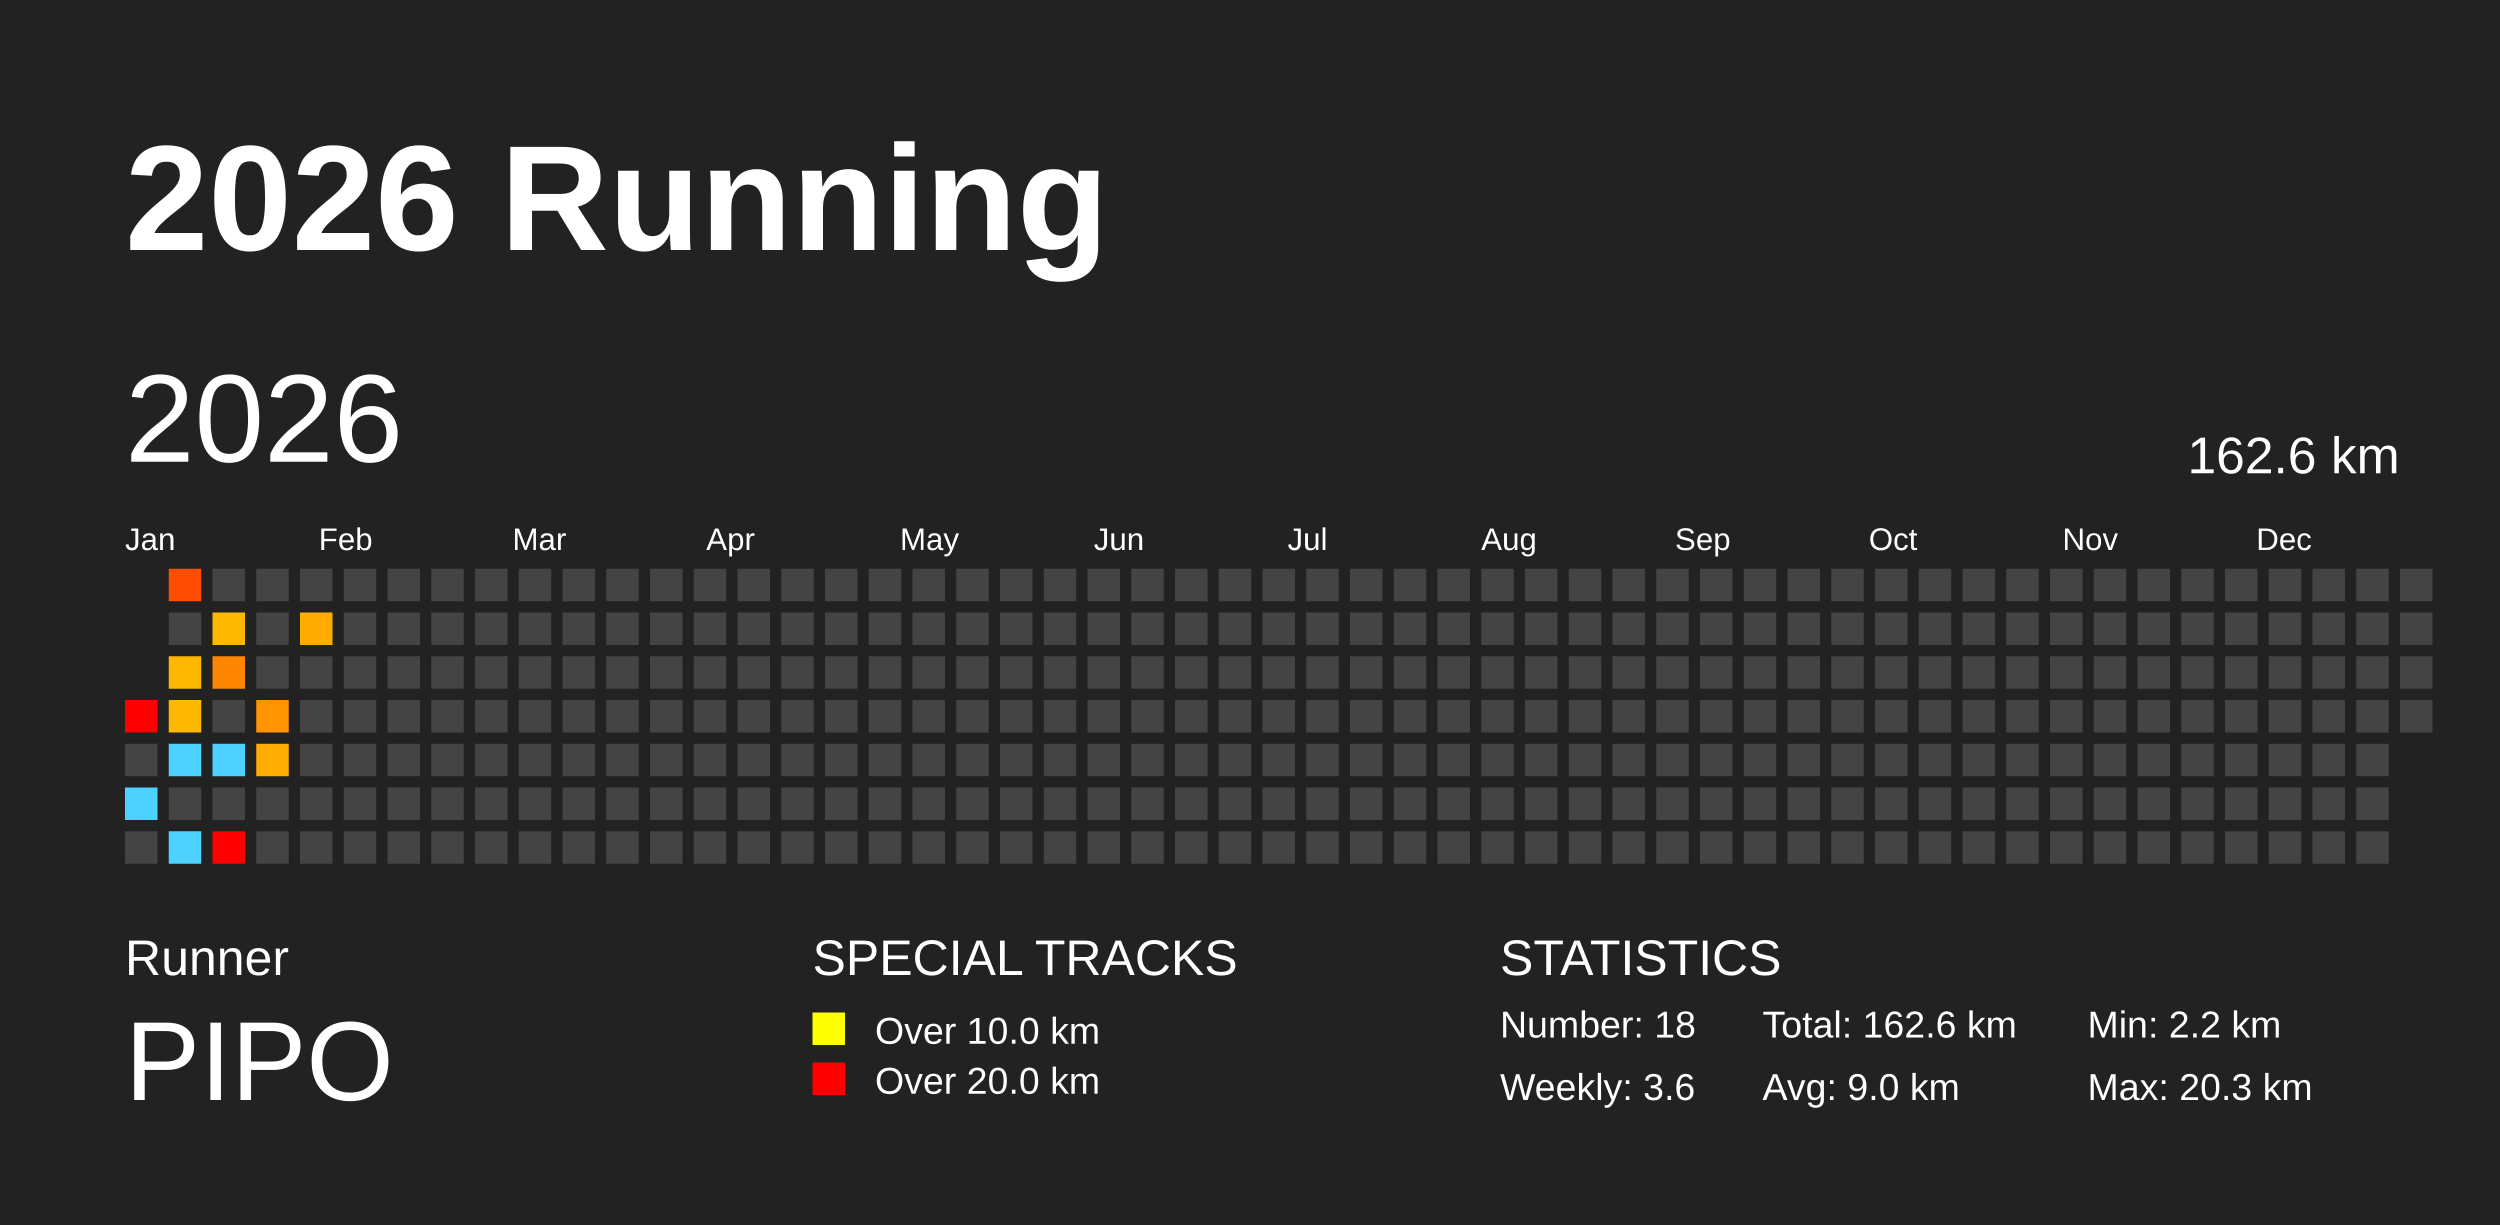
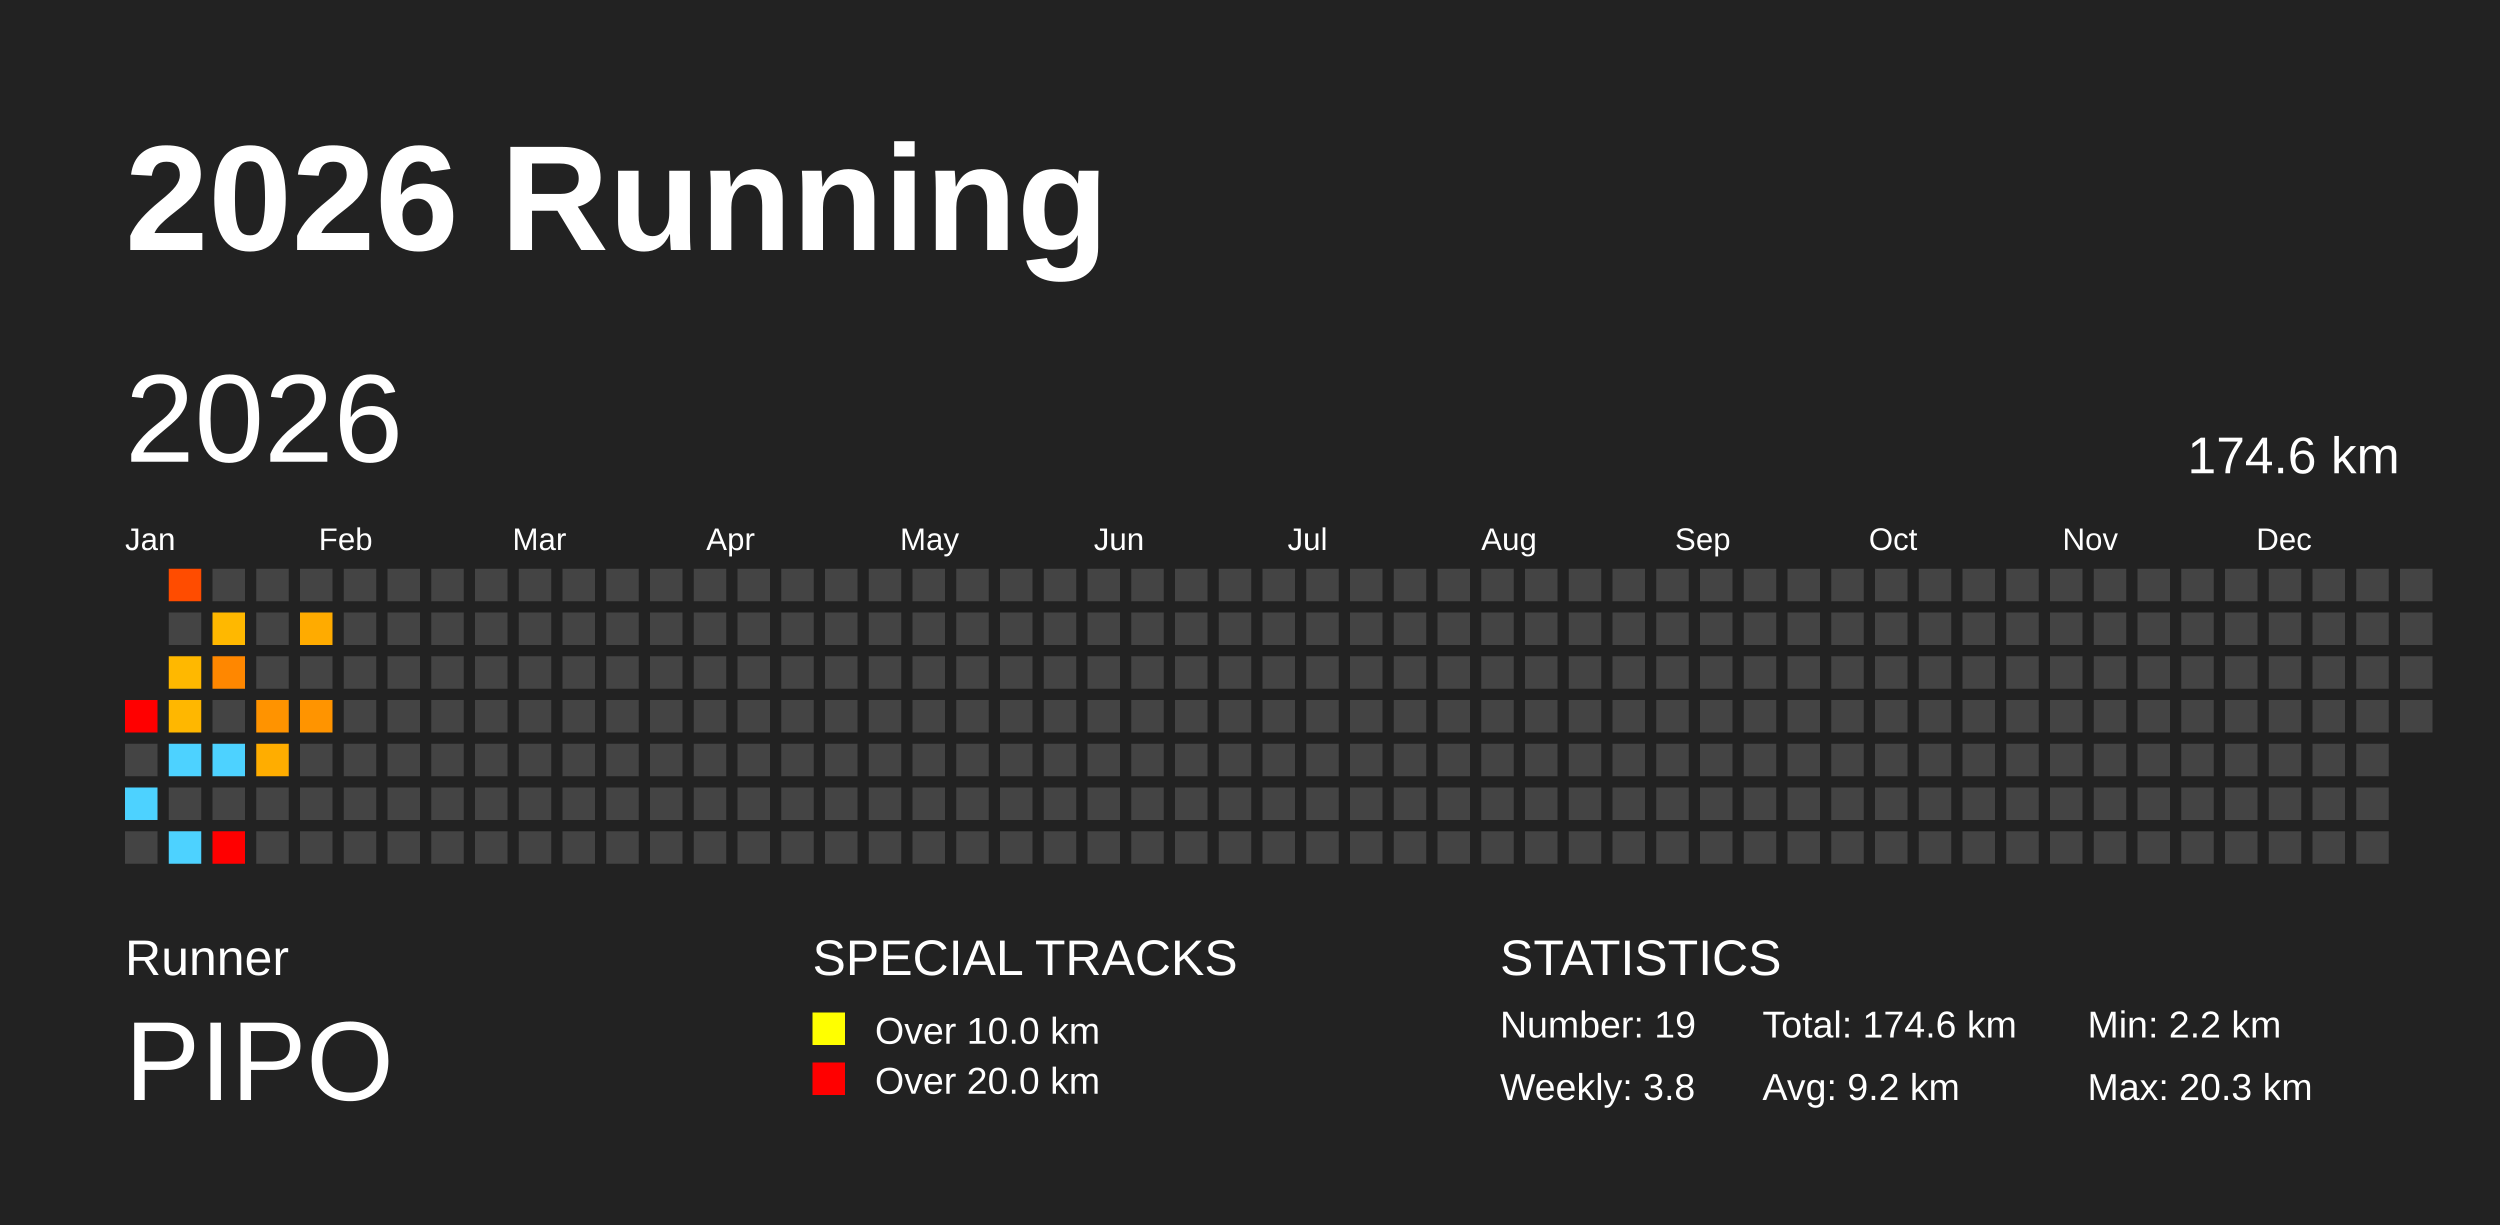
<svg xmlns="http://www.w3.org/2000/svg" baseProfile="full" height="98mm" version="1.1" viewBox="0,0,200,98" width="200mm">
  <defs />
  <rect fill="#222222" height="98" width="200" x="0" y="0" />
  <text fill="#FFFFFF" style="font-size:12px; font-family:Arial; font-weight:bold;" x="10" y="20">2026 Running</text>
  <text fill="#FFFFFF" style="font-size:4px; font-family:Arial" x="10" y="78">Runner</text>
  <text fill="#FFFFFF" style="font-size:9px; font-family:Arial" x="10" y="88">PIPO</text>
  <text fill="#FFFFFF" style="font-size:4px; font-family:Arial" x="65" y="78">SPECIAL TRACKS</text>
  <rect fill="yellow" height="2.6" width="2.6" x="65" y="81" />
  <text fill="#FFFFFF" style="font-size:3px; font-family:Arial" x="70" y="83.5">Over 10.0 km</text>
  <rect fill="red" height="2.6" width="2.6" x="65" y="85" />
  <text fill="#FFFFFF" style="font-size:3px; font-family:Arial" x="70" y="87.5">Over 20.0 km</text>
  <text fill="#FFFFFF" style="font-size:4px; font-family:Arial" x="120" y="78">STATISTICS</text>
-   <text fill="#FFFFFF" style="font-size:3px; font-family:Arial" x="120" y="83">Number: 18</text>
-   <text fill="#FFFFFF" style="font-size:3px; font-family:Arial" x="120" y="88">Weekly: 3.6</text>
-   <text fill="#FFFFFF" style="font-size:3px; font-family:Arial" x="141" y="83">Total: 162.6 km</text>
-   <text fill="#FFFFFF" style="font-size:3px; font-family:Arial" x="141" y="88">Avg: 9.0 km</text>
+   <text fill="#FFFFFF" style="font-size:3px; font-family:Arial" x="120" y="83">Number: 19</text>
+   <text fill="#FFFFFF" style="font-size:3px; font-family:Arial" x="120" y="88">Weekly: 3.8</text>
+   <text fill="#FFFFFF" style="font-size:3px; font-family:Arial" x="141" y="83">Total: 174.6 km</text>
+   <text fill="#FFFFFF" style="font-size:3px; font-family:Arial" x="141" y="88">Avg: 9.2 km</text>
  <text fill="#FFFFFF" style="font-size:3px; font-family:Arial" x="167" y="83">Min: 2.2 km</text>
  <text fill="#FFFFFF" style="font-size:3px; font-family:Arial" x="167" y="88">Max: 20.3 km</text>
  <text dominant-baseline="hanging" fill="#FFFFFF" style="font-size:10.0px; font-family:Arial;" x="10" y="30">2026</text>
-   <text dominant-baseline="hanging" fill="#FFFFFF" style="font-size:4.125px; font-family:Arial;" x="175" y="35">162.6 km</text>
+   <text dominant-baseline="hanging" fill="#FFFFFF" style="font-size:4.125px; font-family:Arial;" x="175" y="35">174.6 km</text>
  <text fill="#FFFFFF" style="font-size:2.5px; font-family:Arial" x="10.0" y="44">Jan</text>
  <text fill="#FFFFFF" style="font-size:2.5px; font-family:Arial" x="25.5" y="44">Feb</text>
  <text fill="#FFFFFF" style="font-size:2.5px; font-family:Arial" x="41.0" y="44">Mar</text>
  <text fill="#FFFFFF" style="font-size:2.5px; font-family:Arial" x="56.5" y="44">Apr</text>
  <text fill="#FFFFFF" style="font-size:2.5px; font-family:Arial" x="72.0" y="44">May</text>
  <text fill="#FFFFFF" style="font-size:2.5px; font-family:Arial" x="87.5" y="44">Jun</text>
  <text fill="#FFFFFF" style="font-size:2.5px; font-family:Arial" x="103.0" y="44">Jul</text>
  <text fill="#FFFFFF" style="font-size:2.5px; font-family:Arial" x="118.5" y="44">Aug</text>
  <text fill="#FFFFFF" style="font-size:2.5px; font-family:Arial" x="134.0" y="44">Sep</text>
  <text fill="#FFFFFF" style="font-size:2.5px; font-family:Arial" x="149.5" y="44">Oct</text>
  <text fill="#FFFFFF" style="font-size:2.5px; font-family:Arial" x="165.0" y="44">Nov</text>
  <text fill="#FFFFFF" style="font-size:2.5px; font-family:Arial" x="180.5" y="44">Dec</text>
  <rect fill="red" height="2.6" width="2.6" x="10.0" y="56.0" />
  <rect fill="#444444" height="2.6" width="2.6" x="10.0" y="59.5" />
  <rect fill="#4dd2ff" height="2.6" width="2.6" x="10.0" y="63.0" />
  <rect fill="#444444" height="2.6" width="2.6" x="10.0" y="66.5" />
  <rect fill="#ff4c00" height="2.6" width="2.6" x="13.5" y="45.5" />
  <rect fill="#444444" height="2.6" width="2.6" x="13.5" y="49.0" />
  <rect fill="#ffb800" height="2.6" width="2.6" x="13.5" y="52.5" />
  <rect fill="#ffb700" height="2.6" width="2.6" x="13.5" y="56.0" />
  <rect fill="#4dd2ff" height="2.6" width="2.6" x="13.5" y="59.5" />
  <rect fill="#444444" height="2.6" width="2.6" x="13.5" y="63.0" />
  <rect fill="#4dd2ff" height="2.6" width="2.6" x="13.5" y="66.5" />
  <rect fill="#444444" height="2.6" width="2.6" x="17.0" y="45.5" />
  <rect fill="#ffb800" height="2.6" width="2.6" x="17.0" y="49.0" />
  <rect fill="#ff8700" height="2.6" width="2.6" x="17.0" y="52.5" />
  <rect fill="#444444" height="2.6" width="2.6" x="17.0" y="56.0" />
  <rect fill="#4dd2ff" height="2.6" width="2.6" x="17.0" y="59.5" />
  <rect fill="#444444" height="2.6" width="2.6" x="17.0" y="63.0" />
  <rect fill="red" height="2.6" width="2.6" x="17.0" y="66.5" />
  <rect fill="#444444" height="2.6" width="2.6" x="20.5" y="45.5" />
  <rect fill="#444444" height="2.6" width="2.6" x="20.5" y="49.0" />
  <rect fill="#444444" height="2.6" width="2.6" x="20.5" y="52.5" />
  <rect fill="#ff9300" height="2.6" width="2.6" x="20.5" y="56.0" />
  <rect fill="#ffad00" height="2.6" width="2.6" x="20.5" y="59.5" />
  <rect fill="#444444" height="2.6" width="2.6" x="20.5" y="63.0" />
  <rect fill="#444444" height="2.6" width="2.6" x="20.5" y="66.5" />
  <rect fill="#444444" height="2.6" width="2.6" x="24.0" y="45.5" />
  <rect fill="#ffab00" height="2.6" width="2.6" x="24.0" y="49.0" />
  <rect fill="#444444" height="2.6" width="2.6" x="24.0" y="52.5" />
-   <rect fill="#444444" height="2.6" width="2.6" x="24.0" y="56.0" />
+   <rect fill="#ff9400" height="2.6" width="2.6" x="24.0" y="56.0" />
  <rect fill="#444444" height="2.6" width="2.6" x="24.0" y="59.5" />
  <rect fill="#444444" height="2.6" width="2.6" x="24.0" y="63.0" />
  <rect fill="#444444" height="2.6" width="2.6" x="24.0" y="66.5" />
  <rect fill="#444444" height="2.6" width="2.6" x="27.5" y="45.5" />
  <rect fill="#444444" height="2.6" width="2.6" x="27.5" y="49.0" />
  <rect fill="#444444" height="2.6" width="2.6" x="27.5" y="52.5" />
  <rect fill="#444444" height="2.6" width="2.6" x="27.5" y="56.0" />
  <rect fill="#444444" height="2.6" width="2.6" x="27.5" y="59.5" />
  <rect fill="#444444" height="2.6" width="2.6" x="27.5" y="63.0" />
  <rect fill="#444444" height="2.6" width="2.6" x="27.5" y="66.5" />
  <rect fill="#444444" height="2.6" width="2.6" x="31.0" y="45.5" />
  <rect fill="#444444" height="2.6" width="2.6" x="31.0" y="49.0" />
  <rect fill="#444444" height="2.6" width="2.6" x="31.0" y="52.5" />
  <rect fill="#444444" height="2.6" width="2.6" x="31.0" y="56.0" />
  <rect fill="#444444" height="2.6" width="2.6" x="31.0" y="59.5" />
  <rect fill="#444444" height="2.6" width="2.6" x="31.0" y="63.0" />
  <rect fill="#444444" height="2.6" width="2.6" x="31.0" y="66.5" />
  <rect fill="#444444" height="2.6" width="2.6" x="34.5" y="45.5" />
  <rect fill="#444444" height="2.6" width="2.6" x="34.5" y="49.0" />
  <rect fill="#444444" height="2.6" width="2.6" x="34.5" y="52.5" />
  <rect fill="#444444" height="2.6" width="2.6" x="34.5" y="56.0" />
  <rect fill="#444444" height="2.6" width="2.6" x="34.5" y="59.5" />
  <rect fill="#444444" height="2.6" width="2.6" x="34.5" y="63.0" />
  <rect fill="#444444" height="2.6" width="2.6" x="34.5" y="66.5" />
  <rect fill="#444444" height="2.6" width="2.6" x="38.0" y="45.5" />
  <rect fill="#444444" height="2.6" width="2.6" x="38.0" y="49.0" />
  <rect fill="#444444" height="2.6" width="2.6" x="38.0" y="52.5" />
  <rect fill="#444444" height="2.6" width="2.6" x="38.0" y="56.0" />
  <rect fill="#444444" height="2.6" width="2.6" x="38.0" y="59.5" />
  <rect fill="#444444" height="2.6" width="2.6" x="38.0" y="63.0" />
  <rect fill="#444444" height="2.6" width="2.6" x="38.0" y="66.5" />
  <rect fill="#444444" height="2.6" width="2.6" x="41.5" y="45.5" />
  <rect fill="#444444" height="2.6" width="2.6" x="41.5" y="49.0" />
  <rect fill="#444444" height="2.6" width="2.6" x="41.5" y="52.5" />
  <rect fill="#444444" height="2.6" width="2.6" x="41.5" y="56.0" />
  <rect fill="#444444" height="2.6" width="2.6" x="41.5" y="59.5" />
  <rect fill="#444444" height="2.6" width="2.6" x="41.5" y="63.0" />
  <rect fill="#444444" height="2.6" width="2.6" x="41.5" y="66.5" />
  <rect fill="#444444" height="2.6" width="2.6" x="45.0" y="45.5" />
  <rect fill="#444444" height="2.6" width="2.6" x="45.0" y="49.0" />
  <rect fill="#444444" height="2.6" width="2.6" x="45.0" y="52.5" />
  <rect fill="#444444" height="2.6" width="2.6" x="45.0" y="56.0" />
  <rect fill="#444444" height="2.6" width="2.6" x="45.0" y="59.5" />
  <rect fill="#444444" height="2.6" width="2.6" x="45.0" y="63.0" />
  <rect fill="#444444" height="2.6" width="2.6" x="45.0" y="66.5" />
  <rect fill="#444444" height="2.6" width="2.6" x="48.5" y="45.5" />
  <rect fill="#444444" height="2.6" width="2.6" x="48.5" y="49.0" />
  <rect fill="#444444" height="2.6" width="2.6" x="48.5" y="52.5" />
  <rect fill="#444444" height="2.6" width="2.6" x="48.5" y="56.0" />
  <rect fill="#444444" height="2.6" width="2.6" x="48.5" y="59.5" />
  <rect fill="#444444" height="2.6" width="2.6" x="48.5" y="63.0" />
  <rect fill="#444444" height="2.6" width="2.6" x="48.5" y="66.5" />
  <rect fill="#444444" height="2.6" width="2.6" x="52.0" y="45.5" />
  <rect fill="#444444" height="2.6" width="2.6" x="52.0" y="49.0" />
  <rect fill="#444444" height="2.6" width="2.6" x="52.0" y="52.5" />
  <rect fill="#444444" height="2.6" width="2.6" x="52.0" y="56.0" />
  <rect fill="#444444" height="2.6" width="2.6" x="52.0" y="59.5" />
  <rect fill="#444444" height="2.6" width="2.6" x="52.0" y="63.0" />
  <rect fill="#444444" height="2.6" width="2.6" x="52.0" y="66.5" />
  <rect fill="#444444" height="2.6" width="2.6" x="55.5" y="45.5" />
  <rect fill="#444444" height="2.6" width="2.6" x="55.5" y="49.0" />
  <rect fill="#444444" height="2.6" width="2.6" x="55.5" y="52.5" />
  <rect fill="#444444" height="2.6" width="2.6" x="55.5" y="56.0" />
  <rect fill="#444444" height="2.6" width="2.6" x="55.5" y="59.5" />
  <rect fill="#444444" height="2.6" width="2.6" x="55.5" y="63.0" />
  <rect fill="#444444" height="2.6" width="2.6" x="55.5" y="66.5" />
  <rect fill="#444444" height="2.6" width="2.6" x="59.0" y="45.5" />
  <rect fill="#444444" height="2.6" width="2.6" x="59.0" y="49.0" />
  <rect fill="#444444" height="2.6" width="2.6" x="59.0" y="52.5" />
  <rect fill="#444444" height="2.6" width="2.6" x="59.0" y="56.0" />
  <rect fill="#444444" height="2.6" width="2.6" x="59.0" y="59.5" />
  <rect fill="#444444" height="2.6" width="2.6" x="59.0" y="63.0" />
  <rect fill="#444444" height="2.6" width="2.6" x="59.0" y="66.5" />
  <rect fill="#444444" height="2.6" width="2.6" x="62.5" y="45.5" />
  <rect fill="#444444" height="2.6" width="2.6" x="62.5" y="49.0" />
  <rect fill="#444444" height="2.6" width="2.6" x="62.5" y="52.5" />
  <rect fill="#444444" height="2.6" width="2.6" x="62.5" y="56.0" />
  <rect fill="#444444" height="2.6" width="2.6" x="62.5" y="59.5" />
  <rect fill="#444444" height="2.6" width="2.6" x="62.5" y="63.0" />
  <rect fill="#444444" height="2.6" width="2.6" x="62.5" y="66.5" />
  <rect fill="#444444" height="2.6" width="2.6" x="66.0" y="45.5" />
  <rect fill="#444444" height="2.6" width="2.6" x="66.0" y="49.0" />
  <rect fill="#444444" height="2.6" width="2.6" x="66.0" y="52.5" />
  <rect fill="#444444" height="2.6" width="2.6" x="66.0" y="56.0" />
  <rect fill="#444444" height="2.6" width="2.6" x="66.0" y="59.5" />
  <rect fill="#444444" height="2.6" width="2.6" x="66.0" y="63.0" />
  <rect fill="#444444" height="2.6" width="2.6" x="66.0" y="66.5" />
  <rect fill="#444444" height="2.6" width="2.6" x="69.5" y="45.5" />
  <rect fill="#444444" height="2.6" width="2.6" x="69.5" y="49.0" />
  <rect fill="#444444" height="2.6" width="2.6" x="69.5" y="52.5" />
  <rect fill="#444444" height="2.6" width="2.6" x="69.5" y="56.0" />
  <rect fill="#444444" height="2.6" width="2.6" x="69.5" y="59.5" />
  <rect fill="#444444" height="2.6" width="2.6" x="69.5" y="63.0" />
  <rect fill="#444444" height="2.6" width="2.6" x="69.5" y="66.5" />
  <rect fill="#444444" height="2.6" width="2.6" x="73.0" y="45.5" />
  <rect fill="#444444" height="2.6" width="2.6" x="73.0" y="49.0" />
  <rect fill="#444444" height="2.6" width="2.6" x="73.0" y="52.5" />
  <rect fill="#444444" height="2.6" width="2.6" x="73.0" y="56.0" />
  <rect fill="#444444" height="2.6" width="2.6" x="73.0" y="59.5" />
  <rect fill="#444444" height="2.6" width="2.6" x="73.0" y="63.0" />
  <rect fill="#444444" height="2.6" width="2.6" x="73.0" y="66.5" />
  <rect fill="#444444" height="2.6" width="2.6" x="76.5" y="45.5" />
  <rect fill="#444444" height="2.6" width="2.6" x="76.5" y="49.0" />
  <rect fill="#444444" height="2.6" width="2.6" x="76.5" y="52.5" />
  <rect fill="#444444" height="2.6" width="2.6" x="76.5" y="56.0" />
  <rect fill="#444444" height="2.6" width="2.6" x="76.5" y="59.5" />
  <rect fill="#444444" height="2.6" width="2.6" x="76.5" y="63.0" />
  <rect fill="#444444" height="2.6" width="2.6" x="76.5" y="66.5" />
  <rect fill="#444444" height="2.6" width="2.6" x="80.0" y="45.5" />
  <rect fill="#444444" height="2.6" width="2.6" x="80.0" y="49.0" />
  <rect fill="#444444" height="2.6" width="2.6" x="80.0" y="52.5" />
  <rect fill="#444444" height="2.6" width="2.6" x="80.0" y="56.0" />
  <rect fill="#444444" height="2.6" width="2.6" x="80.0" y="59.5" />
  <rect fill="#444444" height="2.6" width="2.6" x="80.0" y="63.0" />
  <rect fill="#444444" height="2.6" width="2.6" x="80.0" y="66.5" />
  <rect fill="#444444" height="2.6" width="2.6" x="83.5" y="45.5" />
  <rect fill="#444444" height="2.6" width="2.6" x="83.5" y="49.0" />
  <rect fill="#444444" height="2.6" width="2.6" x="83.5" y="52.5" />
  <rect fill="#444444" height="2.6" width="2.6" x="83.5" y="56.0" />
  <rect fill="#444444" height="2.6" width="2.6" x="83.5" y="59.5" />
  <rect fill="#444444" height="2.6" width="2.6" x="83.5" y="63.0" />
  <rect fill="#444444" height="2.6" width="2.6" x="83.5" y="66.5" />
  <rect fill="#444444" height="2.6" width="2.6" x="87.0" y="45.5" />
  <rect fill="#444444" height="2.6" width="2.6" x="87.0" y="49.0" />
  <rect fill="#444444" height="2.6" width="2.6" x="87.0" y="52.5" />
  <rect fill="#444444" height="2.6" width="2.6" x="87.0" y="56.0" />
  <rect fill="#444444" height="2.6" width="2.6" x="87.0" y="59.5" />
  <rect fill="#444444" height="2.6" width="2.6" x="87.0" y="63.0" />
  <rect fill="#444444" height="2.6" width="2.6" x="87.0" y="66.5" />
  <rect fill="#444444" height="2.6" width="2.6" x="90.5" y="45.5" />
  <rect fill="#444444" height="2.6" width="2.6" x="90.5" y="49.0" />
  <rect fill="#444444" height="2.6" width="2.6" x="90.5" y="52.5" />
  <rect fill="#444444" height="2.6" width="2.6" x="90.5" y="56.0" />
  <rect fill="#444444" height="2.6" width="2.6" x="90.5" y="59.5" />
  <rect fill="#444444" height="2.6" width="2.6" x="90.5" y="63.0" />
  <rect fill="#444444" height="2.6" width="2.6" x="90.5" y="66.5" />
  <rect fill="#444444" height="2.6" width="2.6" x="94.0" y="45.5" />
  <rect fill="#444444" height="2.6" width="2.6" x="94.0" y="49.0" />
  <rect fill="#444444" height="2.6" width="2.6" x="94.0" y="52.5" />
  <rect fill="#444444" height="2.6" width="2.6" x="94.0" y="56.0" />
  <rect fill="#444444" height="2.6" width="2.6" x="94.0" y="59.5" />
  <rect fill="#444444" height="2.6" width="2.6" x="94.0" y="63.0" />
  <rect fill="#444444" height="2.6" width="2.6" x="94.0" y="66.5" />
  <rect fill="#444444" height="2.6" width="2.6" x="97.5" y="45.5" />
  <rect fill="#444444" height="2.6" width="2.6" x="97.5" y="49.0" />
  <rect fill="#444444" height="2.6" width="2.6" x="97.5" y="52.5" />
  <rect fill="#444444" height="2.6" width="2.6" x="97.5" y="56.0" />
  <rect fill="#444444" height="2.6" width="2.6" x="97.5" y="59.5" />
  <rect fill="#444444" height="2.6" width="2.6" x="97.5" y="63.0" />
  <rect fill="#444444" height="2.6" width="2.6" x="97.5" y="66.5" />
  <rect fill="#444444" height="2.6" width="2.6" x="101.0" y="45.5" />
  <rect fill="#444444" height="2.6" width="2.6" x="101.0" y="49.0" />
  <rect fill="#444444" height="2.6" width="2.6" x="101.0" y="52.5" />
  <rect fill="#444444" height="2.6" width="2.6" x="101.0" y="56.0" />
  <rect fill="#444444" height="2.6" width="2.6" x="101.0" y="59.5" />
  <rect fill="#444444" height="2.6" width="2.6" x="101.0" y="63.0" />
  <rect fill="#444444" height="2.6" width="2.6" x="101.0" y="66.5" />
  <rect fill="#444444" height="2.6" width="2.6" x="104.5" y="45.5" />
  <rect fill="#444444" height="2.6" width="2.6" x="104.5" y="49.0" />
  <rect fill="#444444" height="2.6" width="2.6" x="104.5" y="52.5" />
  <rect fill="#444444" height="2.6" width="2.6" x="104.5" y="56.0" />
  <rect fill="#444444" height="2.6" width="2.6" x="104.5" y="59.5" />
  <rect fill="#444444" height="2.6" width="2.6" x="104.5" y="63.0" />
  <rect fill="#444444" height="2.6" width="2.6" x="104.5" y="66.5" />
  <rect fill="#444444" height="2.6" width="2.6" x="108.0" y="45.5" />
  <rect fill="#444444" height="2.6" width="2.6" x="108.0" y="49.0" />
  <rect fill="#444444" height="2.6" width="2.6" x="108.0" y="52.5" />
  <rect fill="#444444" height="2.6" width="2.6" x="108.0" y="56.0" />
  <rect fill="#444444" height="2.6" width="2.6" x="108.0" y="59.5" />
  <rect fill="#444444" height="2.6" width="2.6" x="108.0" y="63.0" />
  <rect fill="#444444" height="2.6" width="2.6" x="108.0" y="66.5" />
  <rect fill="#444444" height="2.6" width="2.6" x="111.5" y="45.5" />
  <rect fill="#444444" height="2.6" width="2.6" x="111.5" y="49.0" />
  <rect fill="#444444" height="2.6" width="2.6" x="111.5" y="52.5" />
  <rect fill="#444444" height="2.6" width="2.6" x="111.5" y="56.0" />
  <rect fill="#444444" height="2.6" width="2.6" x="111.5" y="59.5" />
  <rect fill="#444444" height="2.6" width="2.6" x="111.5" y="63.0" />
  <rect fill="#444444" height="2.6" width="2.6" x="111.5" y="66.5" />
  <rect fill="#444444" height="2.6" width="2.6" x="115.0" y="45.5" />
  <rect fill="#444444" height="2.6" width="2.6" x="115.0" y="49.0" />
  <rect fill="#444444" height="2.6" width="2.6" x="115.0" y="52.5" />
  <rect fill="#444444" height="2.6" width="2.6" x="115.0" y="56.0" />
  <rect fill="#444444" height="2.6" width="2.6" x="115.0" y="59.5" />
  <rect fill="#444444" height="2.6" width="2.6" x="115.0" y="63.0" />
  <rect fill="#444444" height="2.6" width="2.6" x="115.0" y="66.5" />
  <rect fill="#444444" height="2.6" width="2.6" x="118.5" y="45.5" />
  <rect fill="#444444" height="2.6" width="2.6" x="118.5" y="49.0" />
  <rect fill="#444444" height="2.6" width="2.6" x="118.5" y="52.5" />
  <rect fill="#444444" height="2.6" width="2.6" x="118.5" y="56.0" />
  <rect fill="#444444" height="2.6" width="2.6" x="118.5" y="59.5" />
  <rect fill="#444444" height="2.6" width="2.6" x="118.5" y="63.0" />
  <rect fill="#444444" height="2.6" width="2.6" x="118.5" y="66.5" />
  <rect fill="#444444" height="2.6" width="2.6" x="122.0" y="45.5" />
  <rect fill="#444444" height="2.6" width="2.6" x="122.0" y="49.0" />
  <rect fill="#444444" height="2.6" width="2.6" x="122.0" y="52.5" />
  <rect fill="#444444" height="2.6" width="2.6" x="122.0" y="56.0" />
  <rect fill="#444444" height="2.6" width="2.6" x="122.0" y="59.5" />
  <rect fill="#444444" height="2.6" width="2.6" x="122.0" y="63.0" />
  <rect fill="#444444" height="2.6" width="2.6" x="122.0" y="66.5" />
  <rect fill="#444444" height="2.6" width="2.6" x="125.5" y="45.5" />
  <rect fill="#444444" height="2.6" width="2.6" x="125.5" y="49.0" />
  <rect fill="#444444" height="2.6" width="2.6" x="125.5" y="52.5" />
  <rect fill="#444444" height="2.6" width="2.6" x="125.5" y="56.0" />
  <rect fill="#444444" height="2.6" width="2.6" x="125.5" y="59.5" />
  <rect fill="#444444" height="2.6" width="2.6" x="125.5" y="63.0" />
  <rect fill="#444444" height="2.6" width="2.6" x="125.5" y="66.5" />
  <rect fill="#444444" height="2.6" width="2.6" x="129.0" y="45.5" />
  <rect fill="#444444" height="2.6" width="2.6" x="129.0" y="49.0" />
  <rect fill="#444444" height="2.6" width="2.6" x="129.0" y="52.5" />
  <rect fill="#444444" height="2.6" width="2.6" x="129.0" y="56.0" />
  <rect fill="#444444" height="2.6" width="2.6" x="129.0" y="59.5" />
  <rect fill="#444444" height="2.6" width="2.6" x="129.0" y="63.0" />
  <rect fill="#444444" height="2.6" width="2.6" x="129.0" y="66.5" />
  <rect fill="#444444" height="2.6" width="2.6" x="132.5" y="45.5" />
  <rect fill="#444444" height="2.6" width="2.6" x="132.5" y="49.0" />
  <rect fill="#444444" height="2.6" width="2.6" x="132.5" y="52.5" />
  <rect fill="#444444" height="2.6" width="2.6" x="132.5" y="56.0" />
  <rect fill="#444444" height="2.6" width="2.6" x="132.5" y="59.5" />
  <rect fill="#444444" height="2.6" width="2.6" x="132.5" y="63.0" />
  <rect fill="#444444" height="2.6" width="2.6" x="132.5" y="66.5" />
  <rect fill="#444444" height="2.6" width="2.6" x="136.0" y="45.5" />
  <rect fill="#444444" height="2.6" width="2.6" x="136.0" y="49.0" />
  <rect fill="#444444" height="2.6" width="2.6" x="136.0" y="52.5" />
  <rect fill="#444444" height="2.6" width="2.6" x="136.0" y="56.0" />
  <rect fill="#444444" height="2.6" width="2.6" x="136.0" y="59.5" />
  <rect fill="#444444" height="2.6" width="2.6" x="136.0" y="63.0" />
  <rect fill="#444444" height="2.6" width="2.6" x="136.0" y="66.5" />
  <rect fill="#444444" height="2.6" width="2.6" x="139.5" y="45.5" />
  <rect fill="#444444" height="2.6" width="2.6" x="139.5" y="49.0" />
  <rect fill="#444444" height="2.6" width="2.6" x="139.5" y="52.5" />
  <rect fill="#444444" height="2.6" width="2.6" x="139.5" y="56.0" />
  <rect fill="#444444" height="2.6" width="2.6" x="139.5" y="59.5" />
  <rect fill="#444444" height="2.6" width="2.6" x="139.5" y="63.0" />
  <rect fill="#444444" height="2.6" width="2.6" x="139.5" y="66.5" />
  <rect fill="#444444" height="2.6" width="2.6" x="143.0" y="45.5" />
  <rect fill="#444444" height="2.6" width="2.6" x="143.0" y="49.0" />
  <rect fill="#444444" height="2.6" width="2.6" x="143.0" y="52.5" />
  <rect fill="#444444" height="2.6" width="2.6" x="143.0" y="56.0" />
  <rect fill="#444444" height="2.6" width="2.6" x="143.0" y="59.5" />
  <rect fill="#444444" height="2.6" width="2.6" x="143.0" y="63.0" />
  <rect fill="#444444" height="2.6" width="2.6" x="143.0" y="66.5" />
  <rect fill="#444444" height="2.6" width="2.6" x="146.5" y="45.5" />
  <rect fill="#444444" height="2.6" width="2.6" x="146.5" y="49.0" />
  <rect fill="#444444" height="2.6" width="2.6" x="146.5" y="52.5" />
  <rect fill="#444444" height="2.6" width="2.6" x="146.5" y="56.0" />
  <rect fill="#444444" height="2.6" width="2.6" x="146.5" y="59.5" />
  <rect fill="#444444" height="2.6" width="2.6" x="146.5" y="63.0" />
  <rect fill="#444444" height="2.6" width="2.6" x="146.5" y="66.5" />
  <rect fill="#444444" height="2.6" width="2.6" x="150.0" y="45.5" />
  <rect fill="#444444" height="2.6" width="2.6" x="150.0" y="49.0" />
  <rect fill="#444444" height="2.6" width="2.6" x="150.0" y="52.5" />
  <rect fill="#444444" height="2.6" width="2.6" x="150.0" y="56.0" />
  <rect fill="#444444" height="2.6" width="2.6" x="150.0" y="59.5" />
  <rect fill="#444444" height="2.6" width="2.6" x="150.0" y="63.0" />
  <rect fill="#444444" height="2.6" width="2.6" x="150.0" y="66.5" />
  <rect fill="#444444" height="2.6" width="2.6" x="153.5" y="45.5" />
  <rect fill="#444444" height="2.6" width="2.6" x="153.5" y="49.0" />
  <rect fill="#444444" height="2.6" width="2.6" x="153.5" y="52.5" />
  <rect fill="#444444" height="2.6" width="2.6" x="153.5" y="56.0" />
  <rect fill="#444444" height="2.6" width="2.6" x="153.5" y="59.5" />
  <rect fill="#444444" height="2.6" width="2.6" x="153.5" y="63.0" />
  <rect fill="#444444" height="2.6" width="2.6" x="153.5" y="66.5" />
  <rect fill="#444444" height="2.6" width="2.6" x="157.0" y="45.5" />
  <rect fill="#444444" height="2.6" width="2.6" x="157.0" y="49.0" />
  <rect fill="#444444" height="2.6" width="2.6" x="157.0" y="52.5" />
  <rect fill="#444444" height="2.6" width="2.6" x="157.0" y="56.0" />
  <rect fill="#444444" height="2.6" width="2.6" x="157.0" y="59.5" />
  <rect fill="#444444" height="2.6" width="2.6" x="157.0" y="63.0" />
  <rect fill="#444444" height="2.6" width="2.6" x="157.0" y="66.5" />
  <rect fill="#444444" height="2.6" width="2.6" x="160.5" y="45.5" />
  <rect fill="#444444" height="2.6" width="2.6" x="160.5" y="49.0" />
  <rect fill="#444444" height="2.6" width="2.6" x="160.5" y="52.5" />
  <rect fill="#444444" height="2.6" width="2.6" x="160.5" y="56.0" />
  <rect fill="#444444" height="2.6" width="2.6" x="160.5" y="59.5" />
  <rect fill="#444444" height="2.6" width="2.6" x="160.5" y="63.0" />
  <rect fill="#444444" height="2.6" width="2.6" x="160.5" y="66.5" />
  <rect fill="#444444" height="2.6" width="2.6" x="164.0" y="45.5" />
  <rect fill="#444444" height="2.6" width="2.6" x="164.0" y="49.0" />
  <rect fill="#444444" height="2.6" width="2.6" x="164.0" y="52.5" />
  <rect fill="#444444" height="2.6" width="2.6" x="164.0" y="56.0" />
  <rect fill="#444444" height="2.6" width="2.6" x="164.0" y="59.5" />
  <rect fill="#444444" height="2.6" width="2.6" x="164.0" y="63.0" />
  <rect fill="#444444" height="2.6" width="2.6" x="164.0" y="66.5" />
  <rect fill="#444444" height="2.6" width="2.6" x="167.5" y="45.5" />
  <rect fill="#444444" height="2.6" width="2.6" x="167.5" y="49.0" />
  <rect fill="#444444" height="2.6" width="2.6" x="167.5" y="52.5" />
  <rect fill="#444444" height="2.6" width="2.6" x="167.5" y="56.0" />
  <rect fill="#444444" height="2.6" width="2.6" x="167.5" y="59.5" />
  <rect fill="#444444" height="2.6" width="2.6" x="167.5" y="63.0" />
  <rect fill="#444444" height="2.6" width="2.6" x="167.5" y="66.5" />
  <rect fill="#444444" height="2.6" width="2.6" x="171.0" y="45.5" />
  <rect fill="#444444" height="2.6" width="2.6" x="171.0" y="49.0" />
  <rect fill="#444444" height="2.6" width="2.6" x="171.0" y="52.5" />
  <rect fill="#444444" height="2.6" width="2.6" x="171.0" y="56.0" />
  <rect fill="#444444" height="2.6" width="2.6" x="171.0" y="59.5" />
  <rect fill="#444444" height="2.6" width="2.6" x="171.0" y="63.0" />
  <rect fill="#444444" height="2.6" width="2.6" x="171.0" y="66.5" />
  <rect fill="#444444" height="2.6" width="2.6" x="174.5" y="45.5" />
  <rect fill="#444444" height="2.6" width="2.6" x="174.5" y="49.0" />
  <rect fill="#444444" height="2.6" width="2.6" x="174.5" y="52.5" />
  <rect fill="#444444" height="2.6" width="2.6" x="174.5" y="56.0" />
  <rect fill="#444444" height="2.6" width="2.6" x="174.5" y="59.5" />
  <rect fill="#444444" height="2.6" width="2.6" x="174.5" y="63.0" />
  <rect fill="#444444" height="2.6" width="2.6" x="174.5" y="66.5" />
  <rect fill="#444444" height="2.6" width="2.6" x="178.0" y="45.5" />
  <rect fill="#444444" height="2.6" width="2.6" x="178.0" y="49.0" />
  <rect fill="#444444" height="2.6" width="2.6" x="178.0" y="52.5" />
  <rect fill="#444444" height="2.6" width="2.6" x="178.0" y="56.0" />
  <rect fill="#444444" height="2.6" width="2.6" x="178.0" y="59.5" />
  <rect fill="#444444" height="2.6" width="2.6" x="178.0" y="63.0" />
  <rect fill="#444444" height="2.6" width="2.6" x="178.0" y="66.5" />
  <rect fill="#444444" height="2.6" width="2.6" x="181.5" y="45.5" />
  <rect fill="#444444" height="2.6" width="2.6" x="181.5" y="49.0" />
  <rect fill="#444444" height="2.6" width="2.6" x="181.5" y="52.5" />
  <rect fill="#444444" height="2.6" width="2.6" x="181.5" y="56.0" />
  <rect fill="#444444" height="2.6" width="2.6" x="181.5" y="59.5" />
  <rect fill="#444444" height="2.6" width="2.6" x="181.5" y="63.0" />
  <rect fill="#444444" height="2.6" width="2.6" x="181.5" y="66.5" />
  <rect fill="#444444" height="2.6" width="2.6" x="185.0" y="45.5" />
  <rect fill="#444444" height="2.6" width="2.6" x="185.0" y="49.0" />
  <rect fill="#444444" height="2.6" width="2.6" x="185.0" y="52.5" />
  <rect fill="#444444" height="2.6" width="2.6" x="185.0" y="56.0" />
  <rect fill="#444444" height="2.6" width="2.6" x="185.0" y="59.5" />
  <rect fill="#444444" height="2.6" width="2.6" x="185.0" y="63.0" />
  <rect fill="#444444" height="2.6" width="2.6" x="185.0" y="66.5" />
  <rect fill="#444444" height="2.6" width="2.6" x="188.5" y="45.5" />
  <rect fill="#444444" height="2.6" width="2.6" x="188.5" y="49.0" />
  <rect fill="#444444" height="2.6" width="2.6" x="188.5" y="52.5" />
  <rect fill="#444444" height="2.6" width="2.6" x="188.5" y="56.0" />
  <rect fill="#444444" height="2.6" width="2.6" x="188.5" y="59.5" />
  <rect fill="#444444" height="2.6" width="2.6" x="188.5" y="63.0" />
  <rect fill="#444444" height="2.6" width="2.6" x="188.5" y="66.5" />
  <rect fill="#444444" height="2.6" width="2.6" x="192.0" y="45.5" />
  <rect fill="#444444" height="2.6" width="2.6" x="192.0" y="49.0" />
  <rect fill="#444444" height="2.6" width="2.6" x="192.0" y="52.5" />
  <rect fill="#444444" height="2.6" width="2.6" x="192.0" y="56.0" />
</svg>
